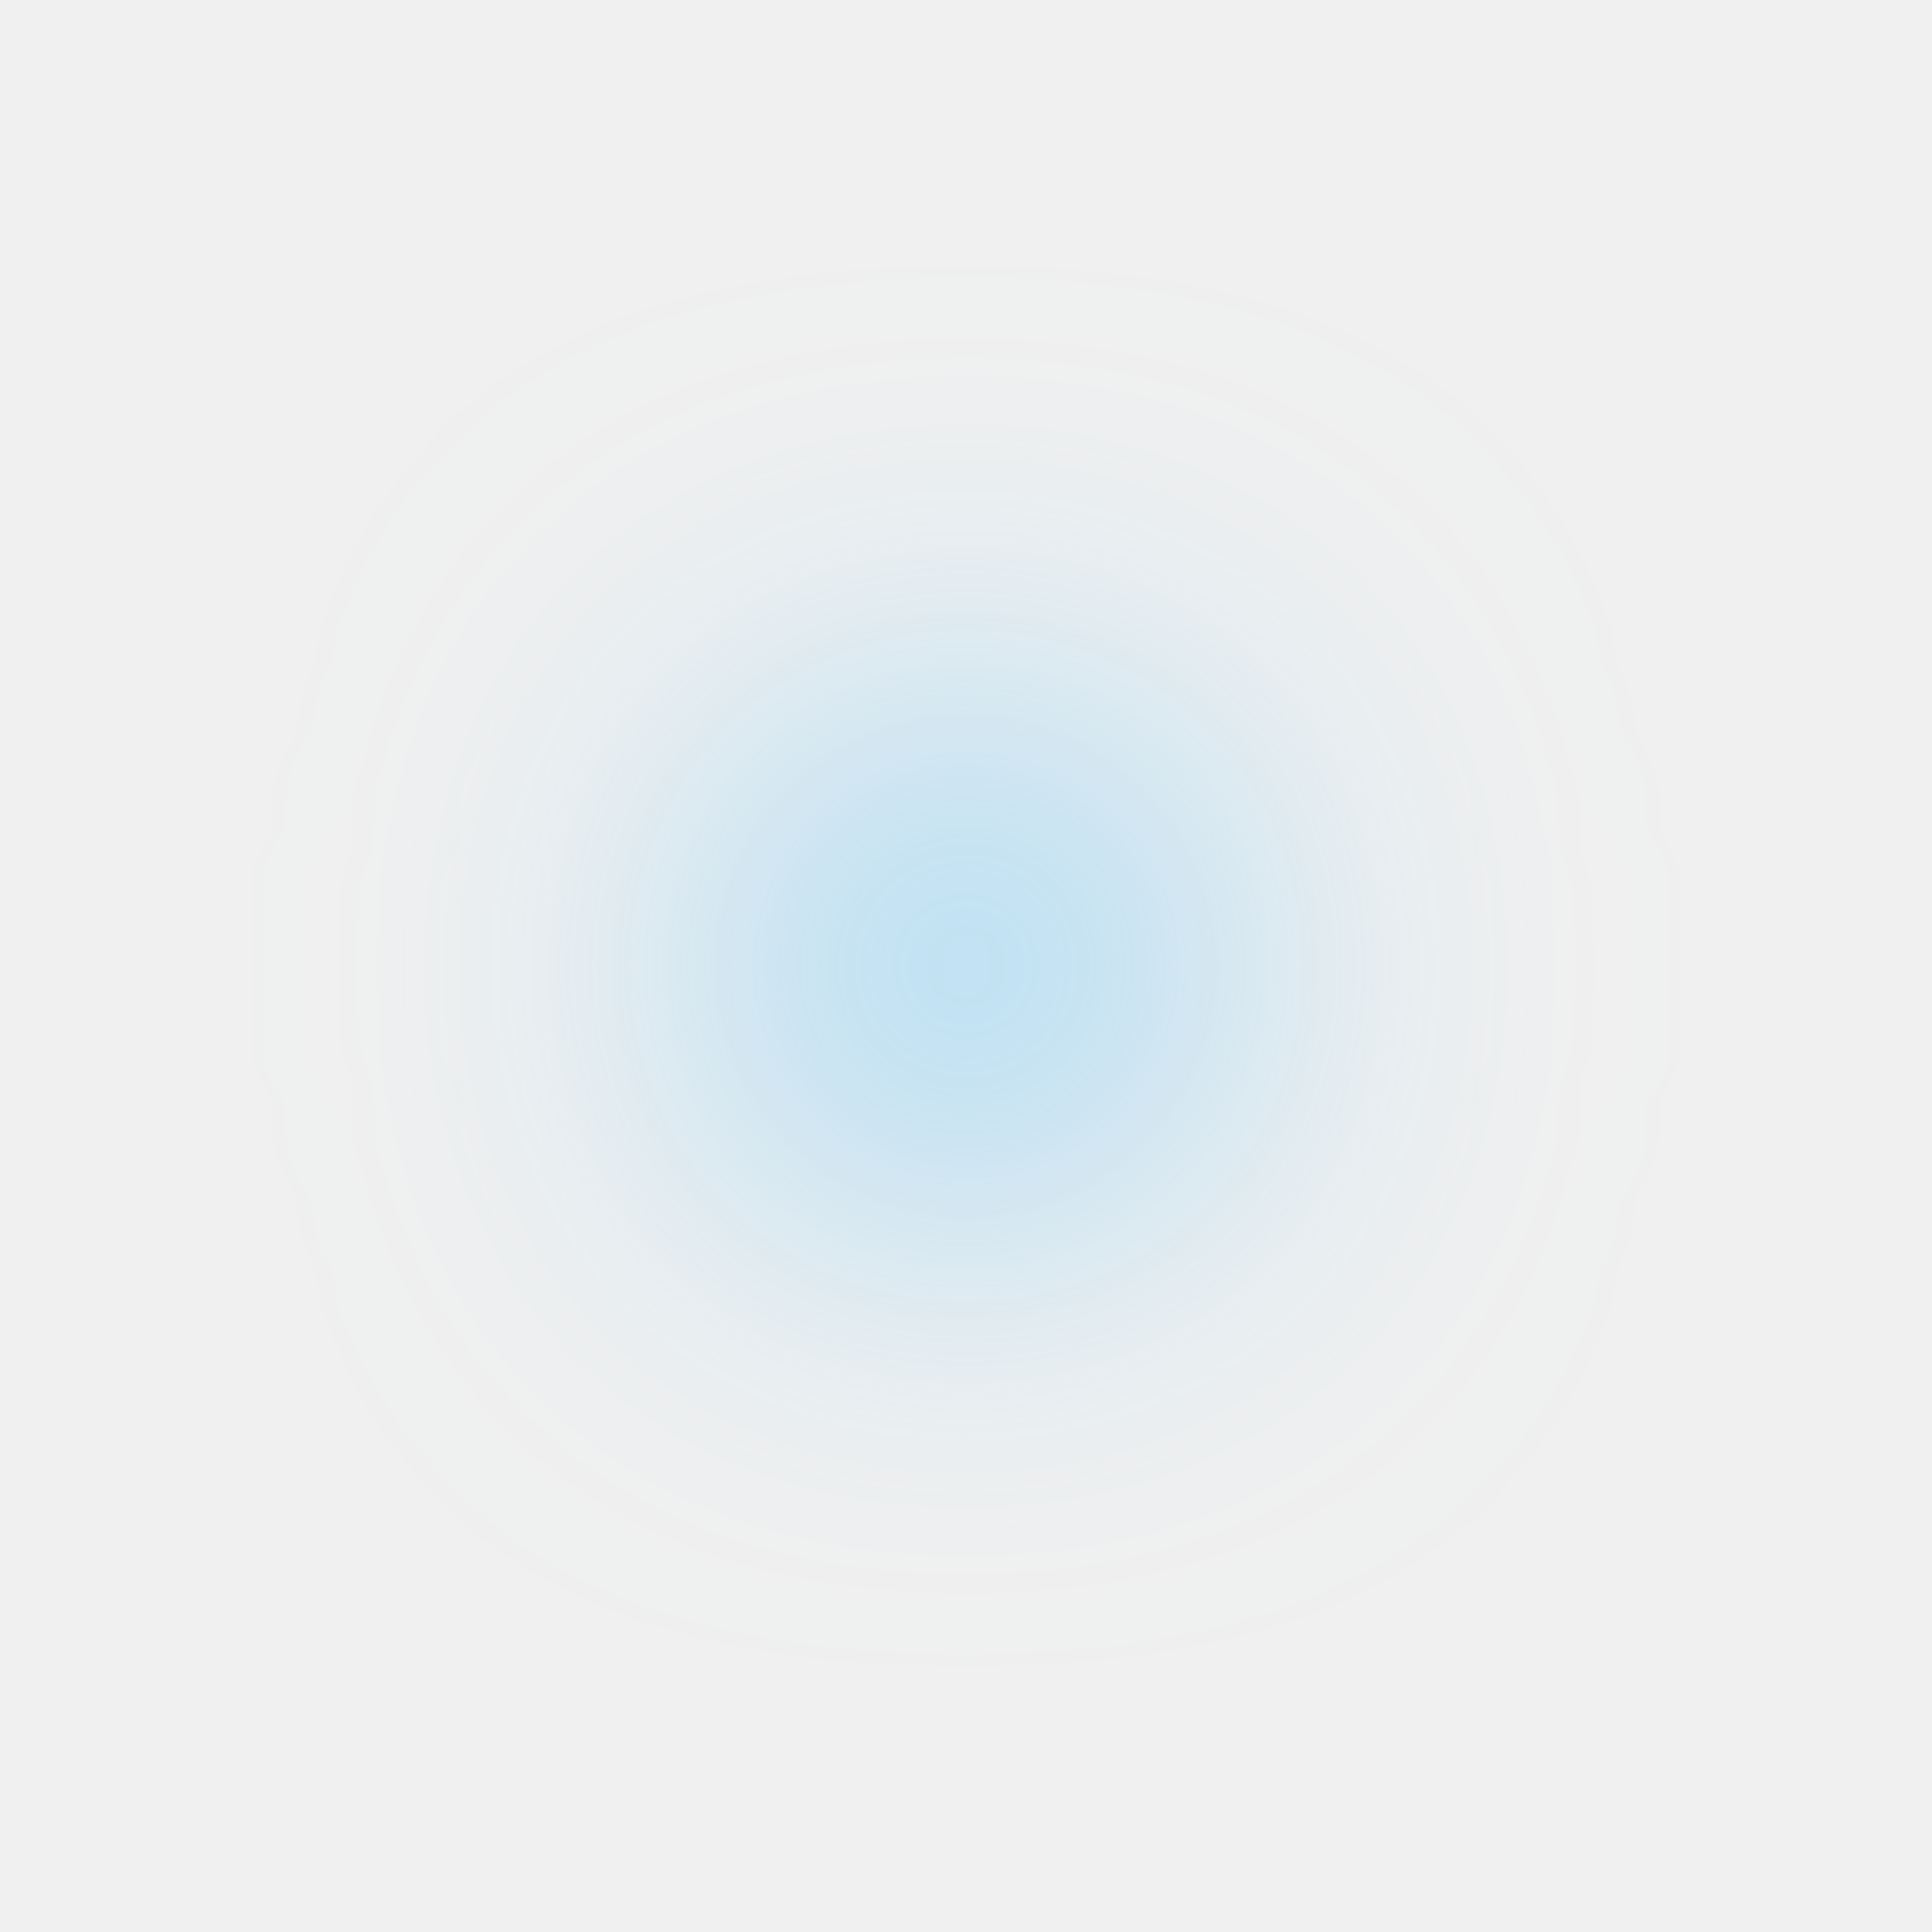
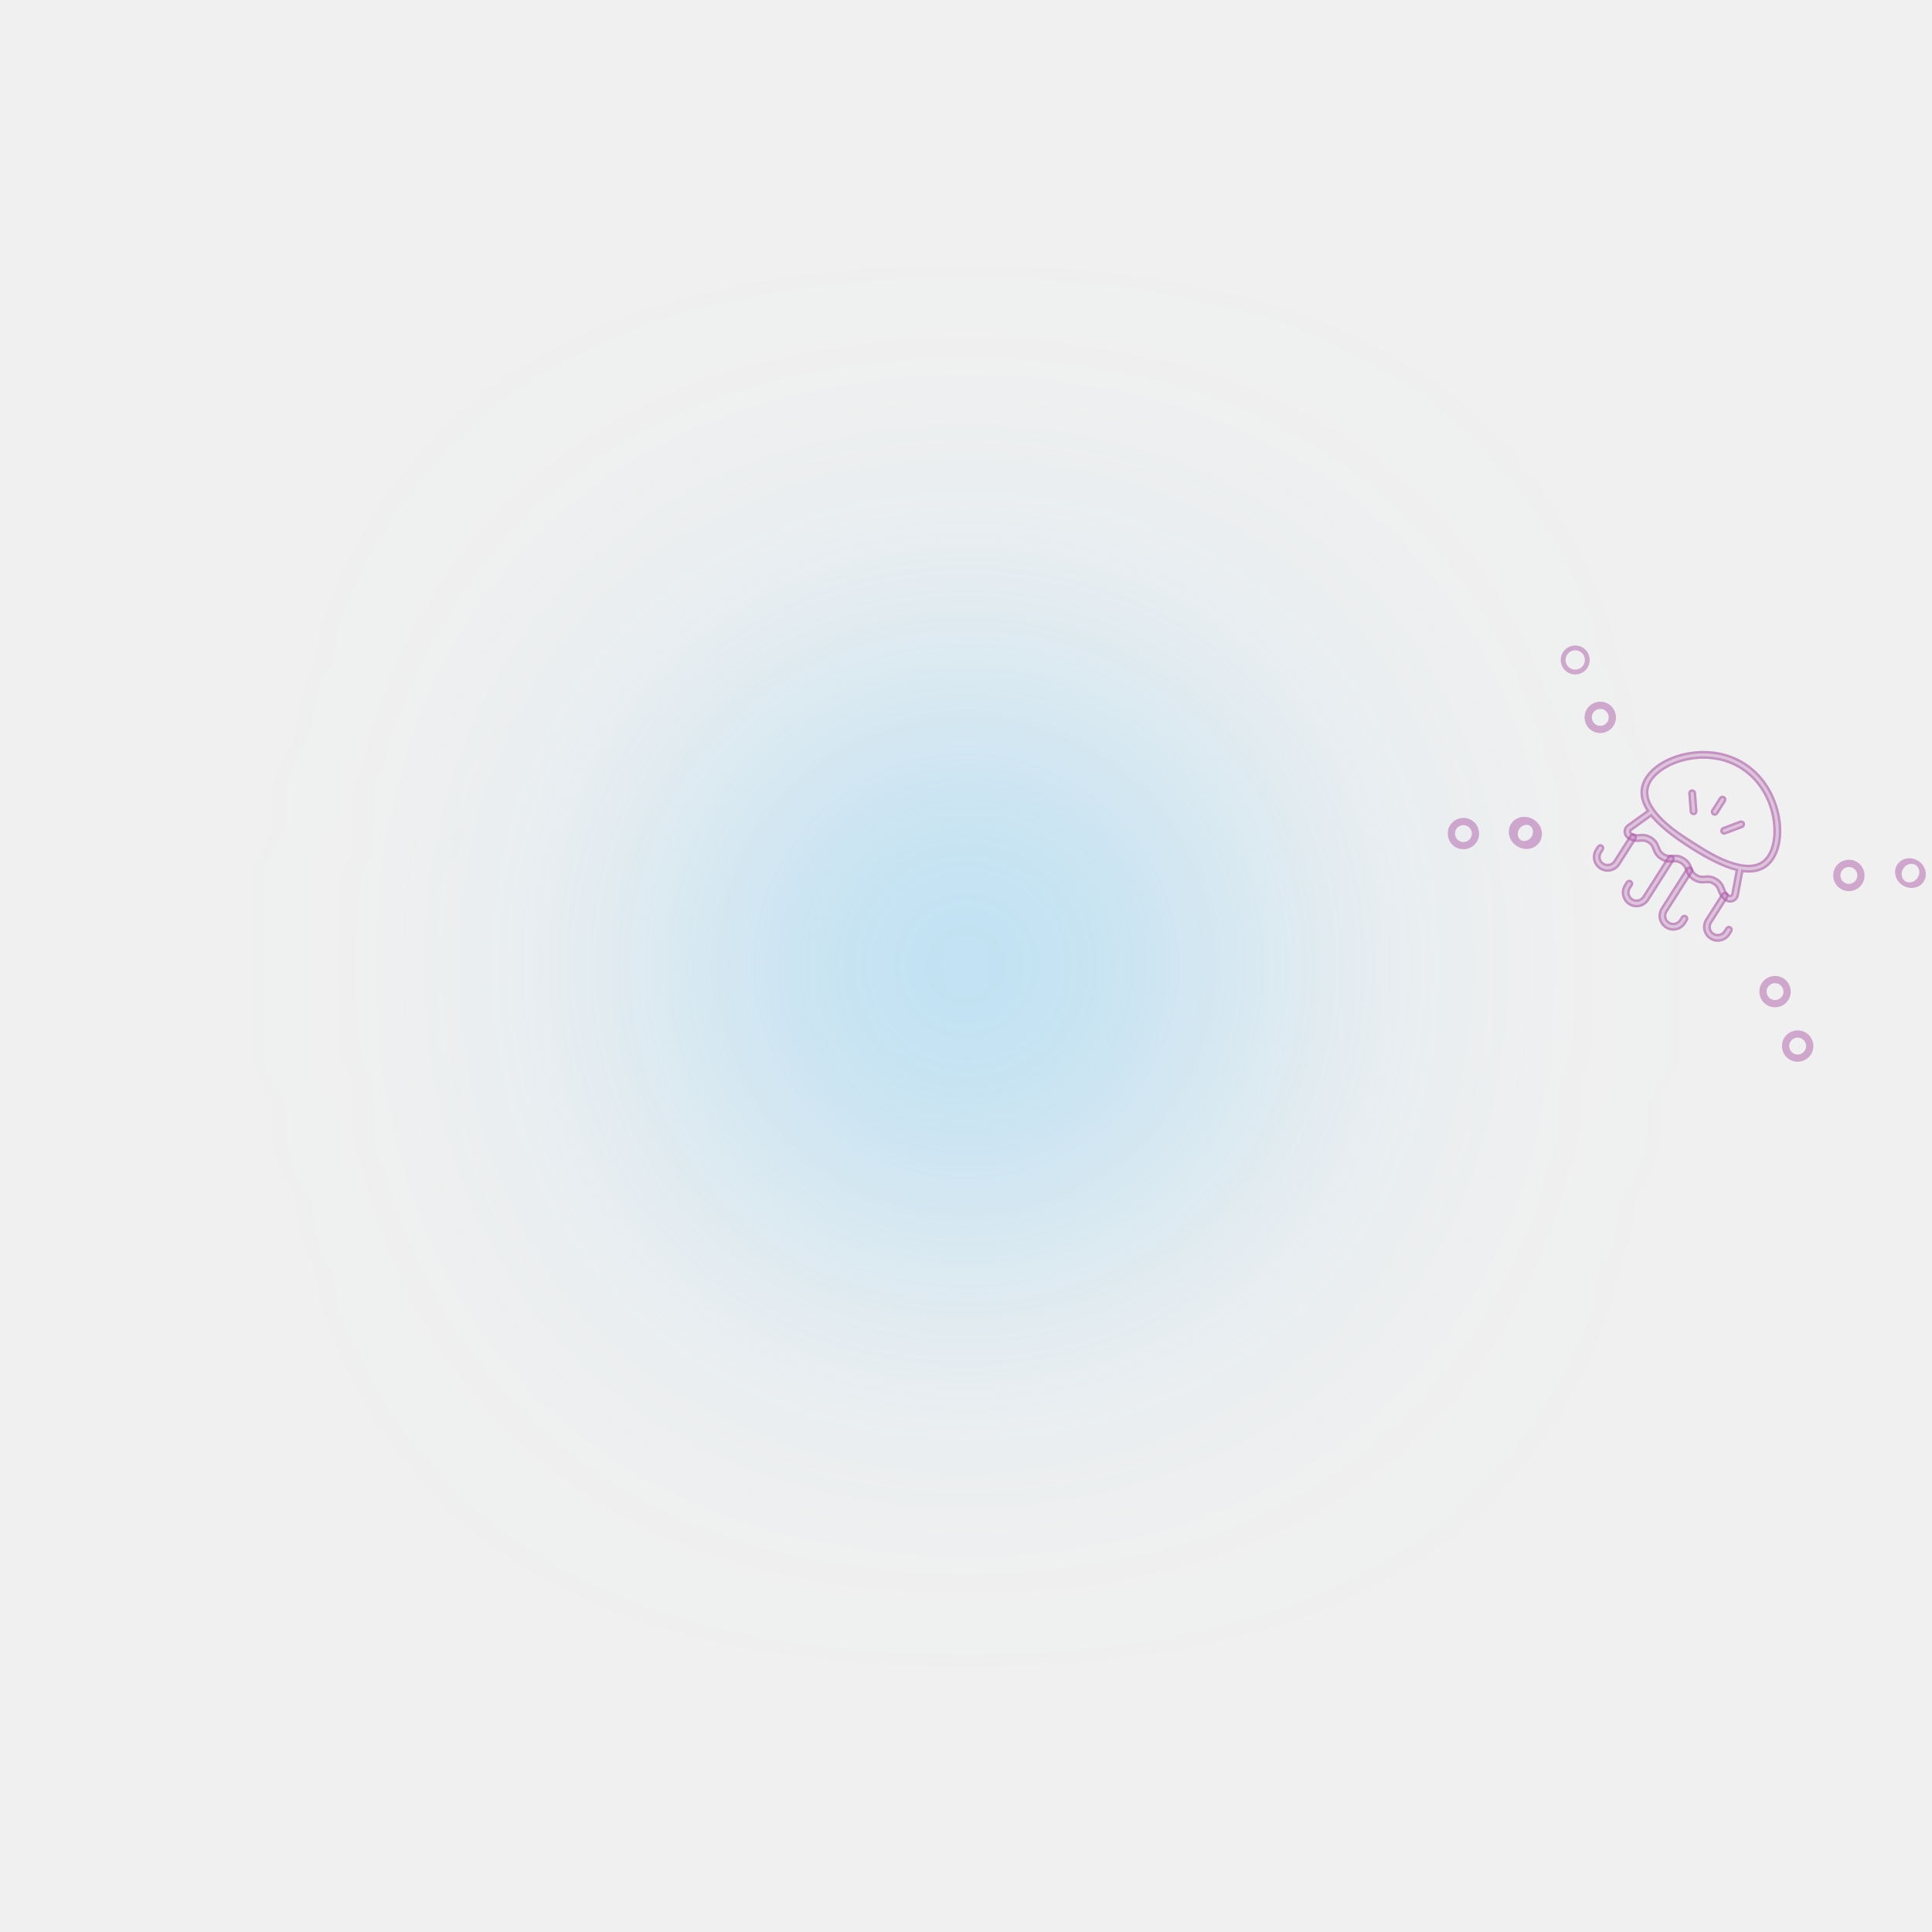
<svg xmlns="http://www.w3.org/2000/svg" width="800" height="800" viewBox="0 0 800 800" fill="none">
-   <g opacity="0.5" filter="url(#filter0_f_1688_2182)">
-     <circle cx="400" cy="400" r="100" fill="#3FB9FA" />
+   <g clip-path="url(#clip0_1653_5189)">
+     <g opacity="0.5" filter="url(#filter0_f_1653_5189)">
+       <path d="M400 500C455.228 500 500 455.228 500 400C500 344.772 455.228 300 400 300C344.772 300 300 344.772 300 400C300 455.228 344.772 500 400 500Z" fill="#3FB9FA" />
+     </g>
+     <path d="M689.577 384.417C686.726 382.604 685.881 378.81 687.694 375.958L698.131 359.539C698.613 358.782 699.617 358.558 700.374 359.039C701.131 359.521 701.354 360.525 700.873 361.282L690.435 377.701C689.583 379.041 689.981 380.824 691.32 381.675C692.66 382.527 694.443 382.13 695.295 380.79L696.1 379.523C696.581 378.766 697.585 378.543 698.342 379.024C699.099 379.505 699.323 380.509 698.842 381.266L698.036 382.533C696.224 385.385 692.429 386.23 689.577 384.417Z" fill="#AE5EAB" fill-opacity="0.3" />
+     <path d="M700.105 359.461C700.629 359.794 700.784 360.489 700.452 361.013L690.014 377.432C689.014 379.005 689.479 381.098 691.052 382.098C692.625 383.097 694.717 382.631 695.717 381.058L696.522 379.791C696.855 379.267 697.55 379.113 698.074 379.446C698.598 379.779 698.753 380.474 698.42 380.998L697.615 382.264C695.95 384.883 692.464 385.659 689.846 383.995C687.227 382.33 686.451 378.844 688.116 376.226L698.554 359.807C698.887 359.283 699.581 359.128 700.105 359.461Z" stroke="#AE5EAB" stroke-opacity="0.5" />
+     <path d="M708.002 389.018C705.15 387.206 704.305 383.411 706.118 380.56L712.816 370.023C713.297 369.266 714.301 369.043 715.058 369.524C715.815 370.005 716.039 371.009 715.558 371.766L708.86 382.302C708.008 383.642 708.405 385.425 709.745 386.277C711.085 387.128 712.868 386.731 713.719 385.392L714.525 384.125C715.006 383.368 716.01 383.144 716.767 383.625C717.524 384.107 717.747 385.111 717.266 385.868L716.461 387.135C714.648 389.986 710.853 390.831 708.002 389.018Z" fill="#AE5EAB" fill-opacity="0.3" />
+     <path d="M714.79 369.946C715.314 370.279 715.469 370.974 715.136 371.498L708.438 382.034C707.438 383.607 707.904 385.699 709.477 386.698C711.05 387.698 713.141 387.232 714.141 385.66L714.946 384.393C715.279 383.869 715.975 383.714 716.499 384.047C717.023 384.38 717.177 385.076 716.844 385.6L716.039 386.866C714.374 389.485 710.889 390.261 708.27 388.596C705.652 386.932 704.875 383.446 706.54 380.828L713.238 370.291C713.571 369.767 714.266 369.613 714.79 369.946Z" stroke="#AE5EAB" stroke-opacity="0.5" />
+     <path d="M674.374 374.756C671.523 372.943 670.678 369.149 672.491 366.297L673.296 365.03C673.777 364.273 674.781 364.049 675.538 364.531C676.295 365.012 676.519 366.016 676.038 366.773L675.232 368.04C674.38 369.38 674.778 371.163 676.117 372.014C677.457 372.866 679.24 372.469 680.092 371.129L690.522 354.723C691.003 353.965 692.007 353.742 692.764 354.223C693.521 354.704 693.745 355.708 693.263 356.465L682.833 372.872C681.021 375.724 677.226 376.569 674.374 374.756Z" fill="#AE5EAB" fill-opacity="0.3" />
+     <path d="M692.496 354.645C693.02 354.978 693.174 355.673 692.842 356.197L682.412 372.604C680.747 375.222 677.261 375.998 674.643 374.334C672.024 372.669 671.248 369.184 672.913 366.565L673.718 365.298C674.051 364.774 674.746 364.62 675.269 364.953C675.794 365.286 675.949 365.981 675.616 366.505L674.811 367.772C673.811 369.344 674.276 371.437 675.849 372.437C677.422 373.437 679.514 372.97 680.514 371.397L690.944 354.99C691.277 354.467 691.972 354.312 692.496 354.645Z" stroke="#AE5EAB" stroke-opacity="0.5" />
+     <path d="M662.396 360.022C659.544 358.209 658.699 354.414 660.512 351.563L661.317 350.296C661.799 349.539 662.802 349.315 663.559 349.797C664.317 350.278 664.54 351.282 664.059 352.039L663.253 353.306C662.402 354.645 662.799 356.428 664.139 357.28C665.478 358.132 667.261 357.735 668.113 356.395L674.811 345.859C675.292 345.102 676.296 344.879 677.053 345.36C677.81 345.841 678.034 346.845 677.552 347.602L670.855 358.138C669.042 360.989 665.247 361.834 662.396 360.022Z" fill="#AE5EAB" fill-opacity="0.3" />
+     <path d="M676.785 345.782C677.309 346.115 677.464 346.81 677.131 347.334L670.433 357.869C668.768 360.488 665.283 361.264 662.664 359.599C660.046 357.935 659.27 354.449 660.934 351.831L661.739 350.564C662.072 350.04 662.767 349.886 663.291 350.218C663.815 350.552 663.97 351.247 663.637 351.771L662.832 353.037C661.832 354.61 662.297 356.702 663.87 357.702C665.443 358.702 667.535 358.235 668.535 356.663L675.233 346.127C675.566 345.603 676.261 345.449 676.785 345.782Z" stroke="#AE5EAB" stroke-opacity="0.5" />
+     <path d="M734.632 355.749C737.781 350.796 738.461 343.238 736.451 335.531C734.254 327.104 729.313 320.091 722.537 315.783C715.762 311.476 707.314 309.978 698.751 311.565C690.92 313.016 684.365 316.839 681.216 321.791C678.471 326.109 678.645 330.77 681.722 335.668L673.772 341.392C672.786 342.102 672.219 343.251 672.254 344.465C672.289 345.68 672.922 346.794 673.947 347.446C676.094 348.811 677.777 348.681 679.13 348.577C680.266 348.489 681.086 348.426 682.32 349.211C683.554 349.995 683.845 350.765 684.247 351.83C684.727 353.099 685.324 354.678 687.471 356.043C689.617 357.407 691.3 357.277 692.651 357.173C693.786 357.085 694.606 357.021 695.839 357.805C697.069 358.587 697.359 359.356 697.761 360.42C698.239 361.688 698.834 363.267 700.979 364.63C703.125 365.995 704.807 365.864 706.159 365.759C707.293 365.671 708.113 365.608 709.345 366.391C710.576 367.173 710.866 367.943 711.268 369.007C711.746 370.275 712.342 371.854 714.487 373.218C715.512 373.869 716.79 373.97 717.905 373.486C719.019 373.003 719.819 372.001 720.043 370.807L721.852 361.18C727.594 361.887 731.887 360.067 734.632 355.749ZM716.612 370.506C716.521 370.545 716.381 370.572 716.23 370.476C714.999 369.693 714.709 368.924 714.307 367.86C713.829 366.592 713.233 365.013 711.088 363.649C708.942 362.285 707.26 362.416 705.908 362.52C704.774 362.608 703.954 362.672 702.722 361.889C701.492 361.107 701.202 360.338 700.8 359.274C700.322 358.005 699.727 356.427 697.582 355.063C695.435 353.699 693.753 353.829 692.401 353.934C691.266 354.021 690.446 354.085 689.214 353.301C687.98 352.517 687.689 351.747 687.286 350.682C686.806 349.413 686.21 347.834 684.063 346.469C681.916 345.104 680.232 345.234 678.88 345.338C677.744 345.425 676.924 345.488 675.69 344.704C675.539 344.608 675.504 344.47 675.501 344.371C675.498 344.272 675.525 344.133 675.671 344.028L683.631 338.297C686.954 342.327 692.275 346.645 699.855 351.464C707.434 356.282 713.602 359.269 718.662 360.567L716.851 370.207C716.817 370.383 716.702 370.467 716.612 370.506ZM721.049 357.815C714.069 356.558 707.499 352.474 701.598 348.722C697.16 345.901 692.691 343.014 688.912 339.324C685.748 336.236 682.011 331.86 682.623 327.095C682.786 325.822 683.271 324.614 683.958 323.534C689.02 315.571 707.119 309.832 720.794 318.525C734.469 327.218 736.953 346.042 731.891 354.006C729.391 357.939 725.305 358.58 721.049 357.815Z" fill="#AE5EAB" fill-opacity="0.3" />
+     <path d="M722.269 316.206C728.72 320.307 733.493 326.912 735.756 334.882L735.968 335.657C737.955 343.28 737.26 350.682 734.21 355.48C732.886 357.563 731.203 359.026 729.171 359.889C727.135 360.753 724.718 361.029 721.913 360.684L721.448 360.626L721.361 361.088L719.552 370.714C719.371 371.681 718.752 372.501 717.883 372.944L717.705 373.028C716.743 373.445 715.641 373.358 714.755 372.796C713.002 371.681 712.364 370.432 711.918 369.305L711.736 368.83C711.538 368.308 711.348 367.797 711.036 367.32C710.716 366.83 710.281 366.393 709.613 365.969C708.945 365.544 708.365 365.336 707.786 365.253C707.363 365.193 706.951 365.203 706.536 365.23L706.121 365.261C704.796 365.363 703.252 365.483 701.248 364.209C699.495 363.095 698.857 361.846 698.41 360.719L698.229 360.244C698.032 359.721 697.841 359.21 697.53 358.733C697.209 358.244 696.775 357.807 696.107 357.383C695.439 356.958 694.859 356.749 694.279 356.667C693.856 356.607 693.444 356.617 693.03 356.643L692.613 356.674C691.289 356.776 689.744 356.895 687.739 355.621C685.984 354.506 685.344 353.256 684.897 352.128L684.715 351.654C684.517 351.131 684.326 350.619 684.014 350.141C683.693 349.651 683.258 349.214 682.588 348.788C681.919 348.363 681.339 348.154 680.759 348.072C680.335 348.012 679.922 348.022 679.507 348.048L679.091 348.079C677.766 348.181 676.221 348.299 674.215 347.024C673.33 346.461 672.784 345.5 672.753 344.451C672.725 343.468 673.154 342.535 673.909 341.917L674.064 341.797L682.014 336.075L682.395 335.8L682.145 335.402C680.642 333.01 679.867 330.704 679.786 328.494C679.705 326.288 680.314 324.142 681.638 322.06C684.593 317.411 690.699 313.728 698.12 312.197L698.843 312.056C707.293 310.49 715.61 311.972 722.269 316.206ZM718.786 360.082C713.801 358.803 707.685 355.849 700.124 351.042C692.561 346.234 687.29 341.95 684.017 337.979L683.719 337.617L683.339 337.891L675.378 343.622C675.097 343.824 675.015 344.1 675.003 344.303L675.002 344.385L675.001 344.386C675.007 344.593 675.089 344.914 675.422 345.126C676.091 345.551 676.671 345.761 677.251 345.843C677.675 345.904 678.087 345.894 678.502 345.867L678.919 345.836C680.243 345.734 681.789 345.616 683.794 346.891C685.549 348.007 686.189 349.256 686.636 350.384L686.819 350.859C687.016 351.382 687.208 351.894 687.52 352.371C687.841 352.861 688.277 353.298 688.946 353.723C689.614 354.148 690.194 354.357 690.774 354.44C691.197 354.5 691.609 354.49 692.024 354.463L692.439 354.432C693.764 354.329 695.309 354.211 697.313 355.485C699.066 356.6 699.705 357.848 700.151 358.975L700.332 359.451C700.529 359.973 700.72 360.484 701.032 360.961C701.352 361.45 701.787 361.886 702.454 362.311C703.122 362.735 703.702 362.944 704.281 363.027C704.704 363.087 705.116 363.076 705.531 363.049L705.947 363.019C707.271 362.916 708.815 362.797 710.819 364.071C712.573 365.186 713.211 366.434 713.657 367.562L713.839 368.037C714.036 368.559 714.227 369.071 714.539 369.548C714.859 370.037 715.294 370.473 715.962 370.898C716.295 371.11 716.62 371.047 716.81 370.965C716.976 370.893 717.203 370.735 717.306 370.436L717.342 370.299L719.154 360.66L719.24 360.198L718.786 360.082ZM721.063 318.104C714.096 313.675 706.016 312.929 699.05 314.292C692.105 315.651 686.167 319.128 683.536 323.266L683.276 323.697C682.735 324.645 682.339 325.683 682.163 326.778L682.127 327.032C681.802 329.566 682.638 331.966 683.924 334.096C685.05 335.96 686.538 337.65 687.959 339.084L688.562 339.682C692.384 343.413 696.896 346.326 701.33 349.144C707.033 352.77 713.453 356.771 720.297 358.179L720.961 358.307C725.31 359.089 729.656 358.455 732.313 354.274L732.553 353.879C734.98 349.708 735.518 343.069 733.854 336.417C732.132 329.532 728.029 322.532 721.063 318.104Z" stroke="#AE5EAB" stroke-opacity="0.5" />
+     <path d="M709.15 337.536C708.393 337.055 708.169 336.051 708.65 335.294L711.872 330.226C712.353 329.469 713.357 329.246 714.114 329.727C714.871 330.208 715.095 331.212 714.613 331.969L711.392 337.037C710.911 337.794 709.907 338.017 709.15 337.536Z" fill="#AE5EAB" fill-opacity="0.3" />
+     <path d="M713.845 330.149C714.369 330.482 714.525 331.177 714.192 331.701L710.97 336.768C710.637 337.292 709.941 337.447 709.417 337.114C708.894 336.781 708.739 336.086 709.072 335.562L712.294 330.494C712.627 329.971 713.322 329.816 713.845 330.149Z" stroke="#AE5EAB" stroke-opacity="0.5" />
+     <path d="M713.064 345.364C712.778 345.182 712.546 344.909 712.417 344.567C712.101 343.728 712.524 342.791 713.363 342.474L720.385 339.823C721.225 339.506 722.162 339.929 722.479 340.768C722.796 341.608 722.372 342.545 721.533 342.862L714.511 345.513C714.013 345.701 713.481 345.629 713.064 345.364Z" fill="#AE5EAB" fill-opacity="0.3" />
+     <path d="M720.562 340.29C721.106 340.085 721.711 340.329 721.965 340.839L722.011 340.945C722.217 341.489 721.972 342.094 721.462 342.348L721.356 342.394L714.334 345.045C713.99 345.175 713.622 345.126 713.333 344.942C713.159 344.832 713.015 344.674 712.922 344.477L712.885 344.391L712.886 344.39C712.68 343.846 712.924 343.241 713.434 342.987L713.539 342.942L720.562 340.29Z" stroke="#AE5EAB" stroke-opacity="0.5" />
+     <path d="M700.399 337.316C699.982 337.051 699.691 336.6 699.649 336.07L699.07 328.586C699.001 327.692 699.67 326.911 700.564 326.842C701.459 326.772 702.24 327.441 702.309 328.336L702.888 335.819C702.958 336.714 702.289 337.495 701.394 337.564C701.03 337.592 700.685 337.498 700.399 337.316Z" fill="#AE5EAB" fill-opacity="0.3" />
+     <path d="M700.604 327.34C701.184 327.295 701.695 327.7 701.796 328.26L701.81 328.374L702.39 335.858C702.434 336.439 702.03 336.95 701.469 337.051L701.356 337.065C701.103 337.085 700.864 337.02 700.666 336.894C700.413 336.733 700.228 336.474 700.167 336.166L700.148 336.031L699.569 328.547C699.524 327.967 699.928 327.456 700.489 327.355L700.604 327.34Z" stroke="#AE5EAB" stroke-opacity="0.5" />
+     <circle cx="765.586" cy="362.504" r="5" transform="rotate(32.4447 765.586 362.504)" stroke="#AE5EAB" stroke-opacity="0.5" stroke-width="3" />
+     <mask id="path-19-inside-1_1653_5189" fill="white">
+       <ellipse cx="791.087" cy="361.535" rx="6.5" ry="6" transform="rotate(32.4447 791.087 361.535)" />
+     </mask>
+     <path d="M796.572 365.022L788.133 359.657C789.715 357.17 792.25 357.535 793.233 358.159L787.868 366.598L782.503 375.038C789.545 379.514 799.874 378.468 805.011 370.387L796.572 365.022ZM787.868 366.598L793.233 358.159C794.215 358.784 795.622 360.925 794.04 363.413L785.601 358.048L777.162 352.683C772.025 360.764 775.461 370.561 782.503 375.038L787.868 366.598ZM785.601 358.048L794.04 363.413C792.459 365.9 789.923 365.535 788.941 364.911L794.306 356.472L799.671 348.032C792.629 343.556 782.299 344.602 777.162 352.683L785.601 358.048ZM794.306 356.472L788.941 364.911C787.958 364.286 786.552 362.145 788.133 359.657L796.572 365.022L805.011 370.387C810.148 362.306 806.712 352.509 799.671 348.032L794.306 356.472Z" fill="#AE5EAB" fill-opacity="0.5" mask="url(#path-19-inside-1_1653_5189)" />
+     <circle cx="6.5" cy="6.5" r="5" transform="matrix(-0.843909 -0.536486 -0.536486 0.843909 671.602 295.055)" stroke="#AE5EAB" stroke-opacity="0.5" stroke-width="3" />
+     <circle cx="6" cy="6" r="5" transform="matrix(-0.843909 -0.536486 -0.536486 0.843909 660.547 271.438)" stroke="#AE5EAB" stroke-opacity="0.5" stroke-width="2" />
+     <mask id="path-23-inside-2_1653_5189" fill="white">
+       <ellipse cx="631.628" cy="344.888" rx="7" ry="6.5" transform="rotate(-147.555 631.628 344.888)" />
+     </mask>
+     <path d="M625.72 341.133L634.159 346.498C633.506 347.525 632.526 348.041 631.727 348.188C630.946 348.332 630.249 348.159 629.75 347.842L635.115 339.403L640.48 330.964C633.156 326.308 622.537 327.499 617.281 335.768L625.72 341.133ZM635.115 339.403L629.75 347.842C629.25 347.524 628.798 346.967 628.597 346.198C628.391 345.413 628.443 344.306 629.096 343.279L637.535 348.643L645.974 354.008C651.23 345.74 647.803 335.619 640.48 330.964L635.115 339.403ZM637.535 348.643L629.096 343.279C629.749 342.251 630.729 341.735 631.528 341.588C632.309 341.444 633.006 341.617 633.505 341.934L628.14 350.374L622.776 358.813C630.099 363.468 640.718 362.277 645.974 354.008L637.535 348.643ZM628.14 350.374L633.505 341.934C634.005 342.252 634.457 342.809 634.658 343.578C634.864 344.363 634.812 345.47 634.159 346.498L625.72 341.133L617.281 335.768C612.025 344.036 615.452 354.157 622.776 358.813L628.14 350.374Z" fill="#AE5EAB" fill-opacity="0.5" mask="url(#path-23-inside-2_1653_5189)" />
+     <circle cx="605.972" cy="345.168" r="5" transform="rotate(-147.555 605.972 345.168)" stroke="#AE5EAB" stroke-opacity="0.5" stroke-width="3" />
+     <circle cx="6.5" cy="6.5" r="5" transform="matrix(0.843909 0.536486 0.536486 -0.843909 726.034 412.605)" stroke="#AE5EAB" stroke-opacity="0.5" stroke-width="3" />
+     <circle cx="6.5" cy="6.5" r="5" transform="matrix(0.843909 0.536486 0.536486 -0.843909 735.401 435.152)" stroke="#AE5EAB" stroke-opacity="0.5" stroke-width="3" />
  </g>
  <defs>
-     <filter id="filter0_f_1688_2182" x="0" y="0" width="800" height="800" filterUnits="userSpaceOnUse" color-interpolation-filters="sRGB">
+     <filter id="filter0_f_1653_5189" x="0" y="0" width="800" height="800" filterUnits="userSpaceOnUse" color-interpolation-filters="sRGB">
      <feFlood flood-opacity="0" result="BackgroundImageFix" />
      <feBlend mode="normal" in="SourceGraphic" in2="BackgroundImageFix" result="shape" />
-       <feGaussianBlur stdDeviation="150" result="effect1_foregroundBlur_1688_2182" />
+       <feGaussianBlur stdDeviation="150" result="effect1_foregroundBlur_1653_5189" />
    </filter>
+     <clipPath id="clip0_1653_5189">
+       <rect width="800" height="800" fill="white" />
+     </clipPath>
  </defs>
</svg>
